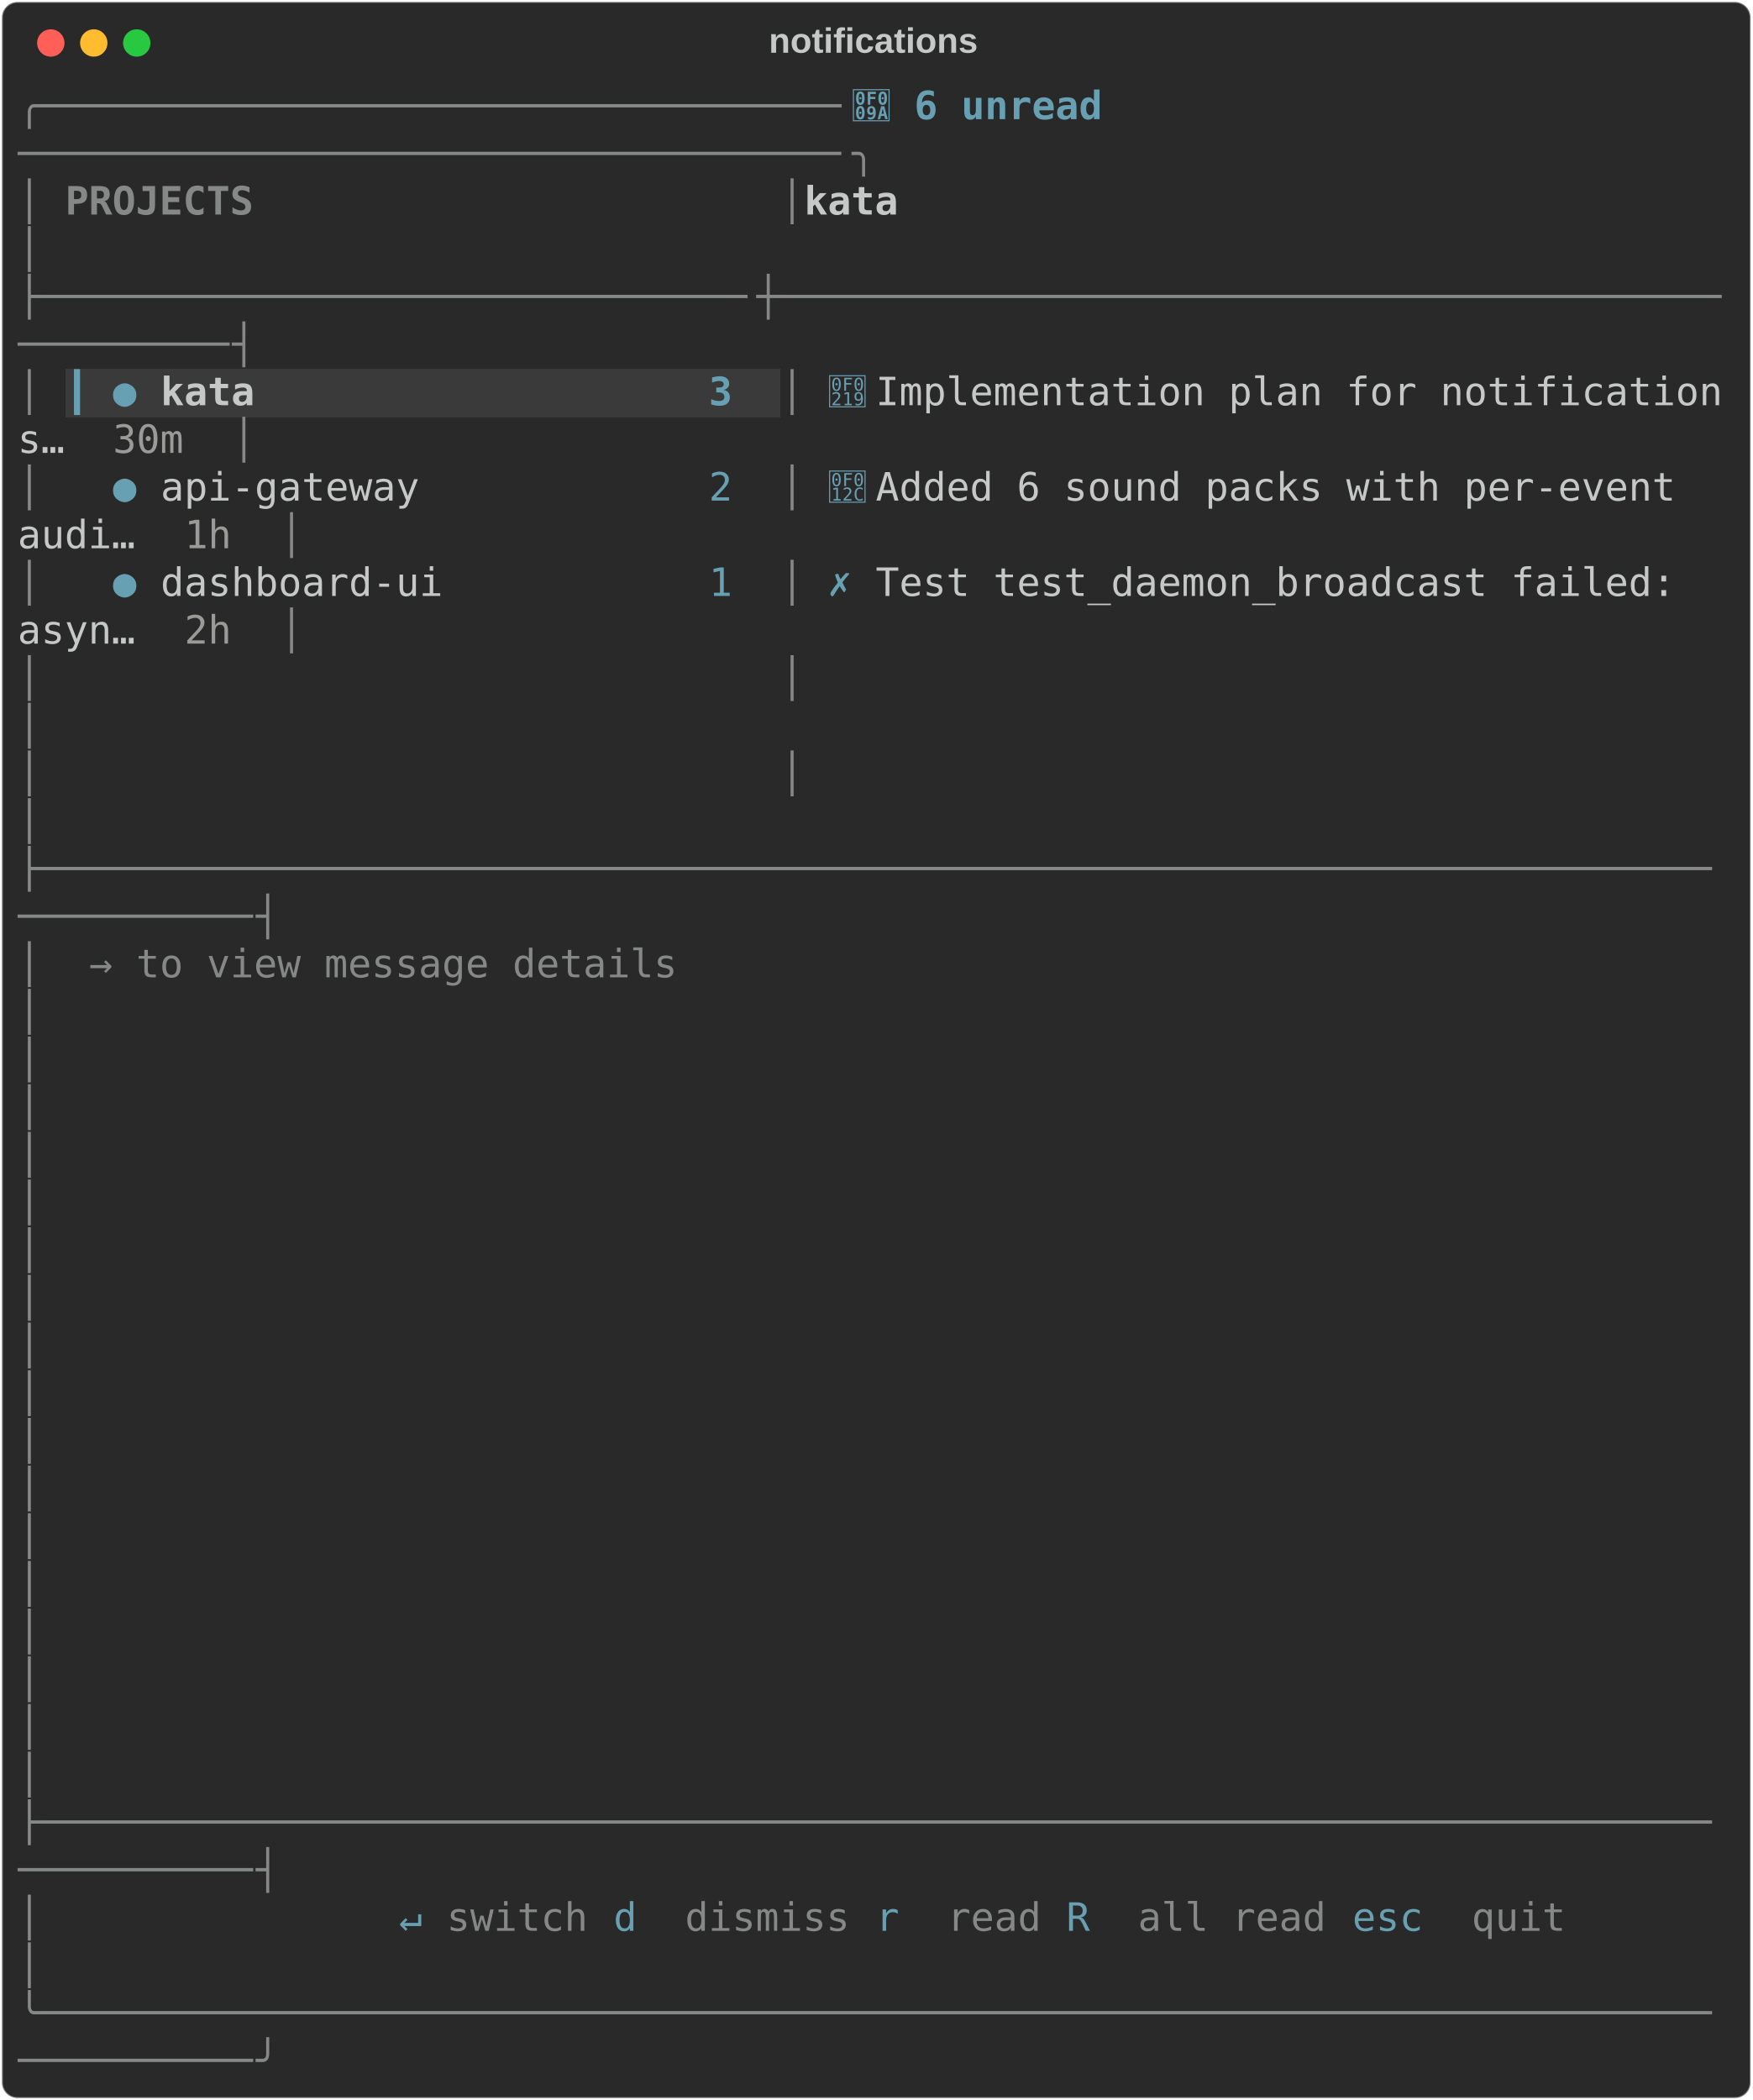
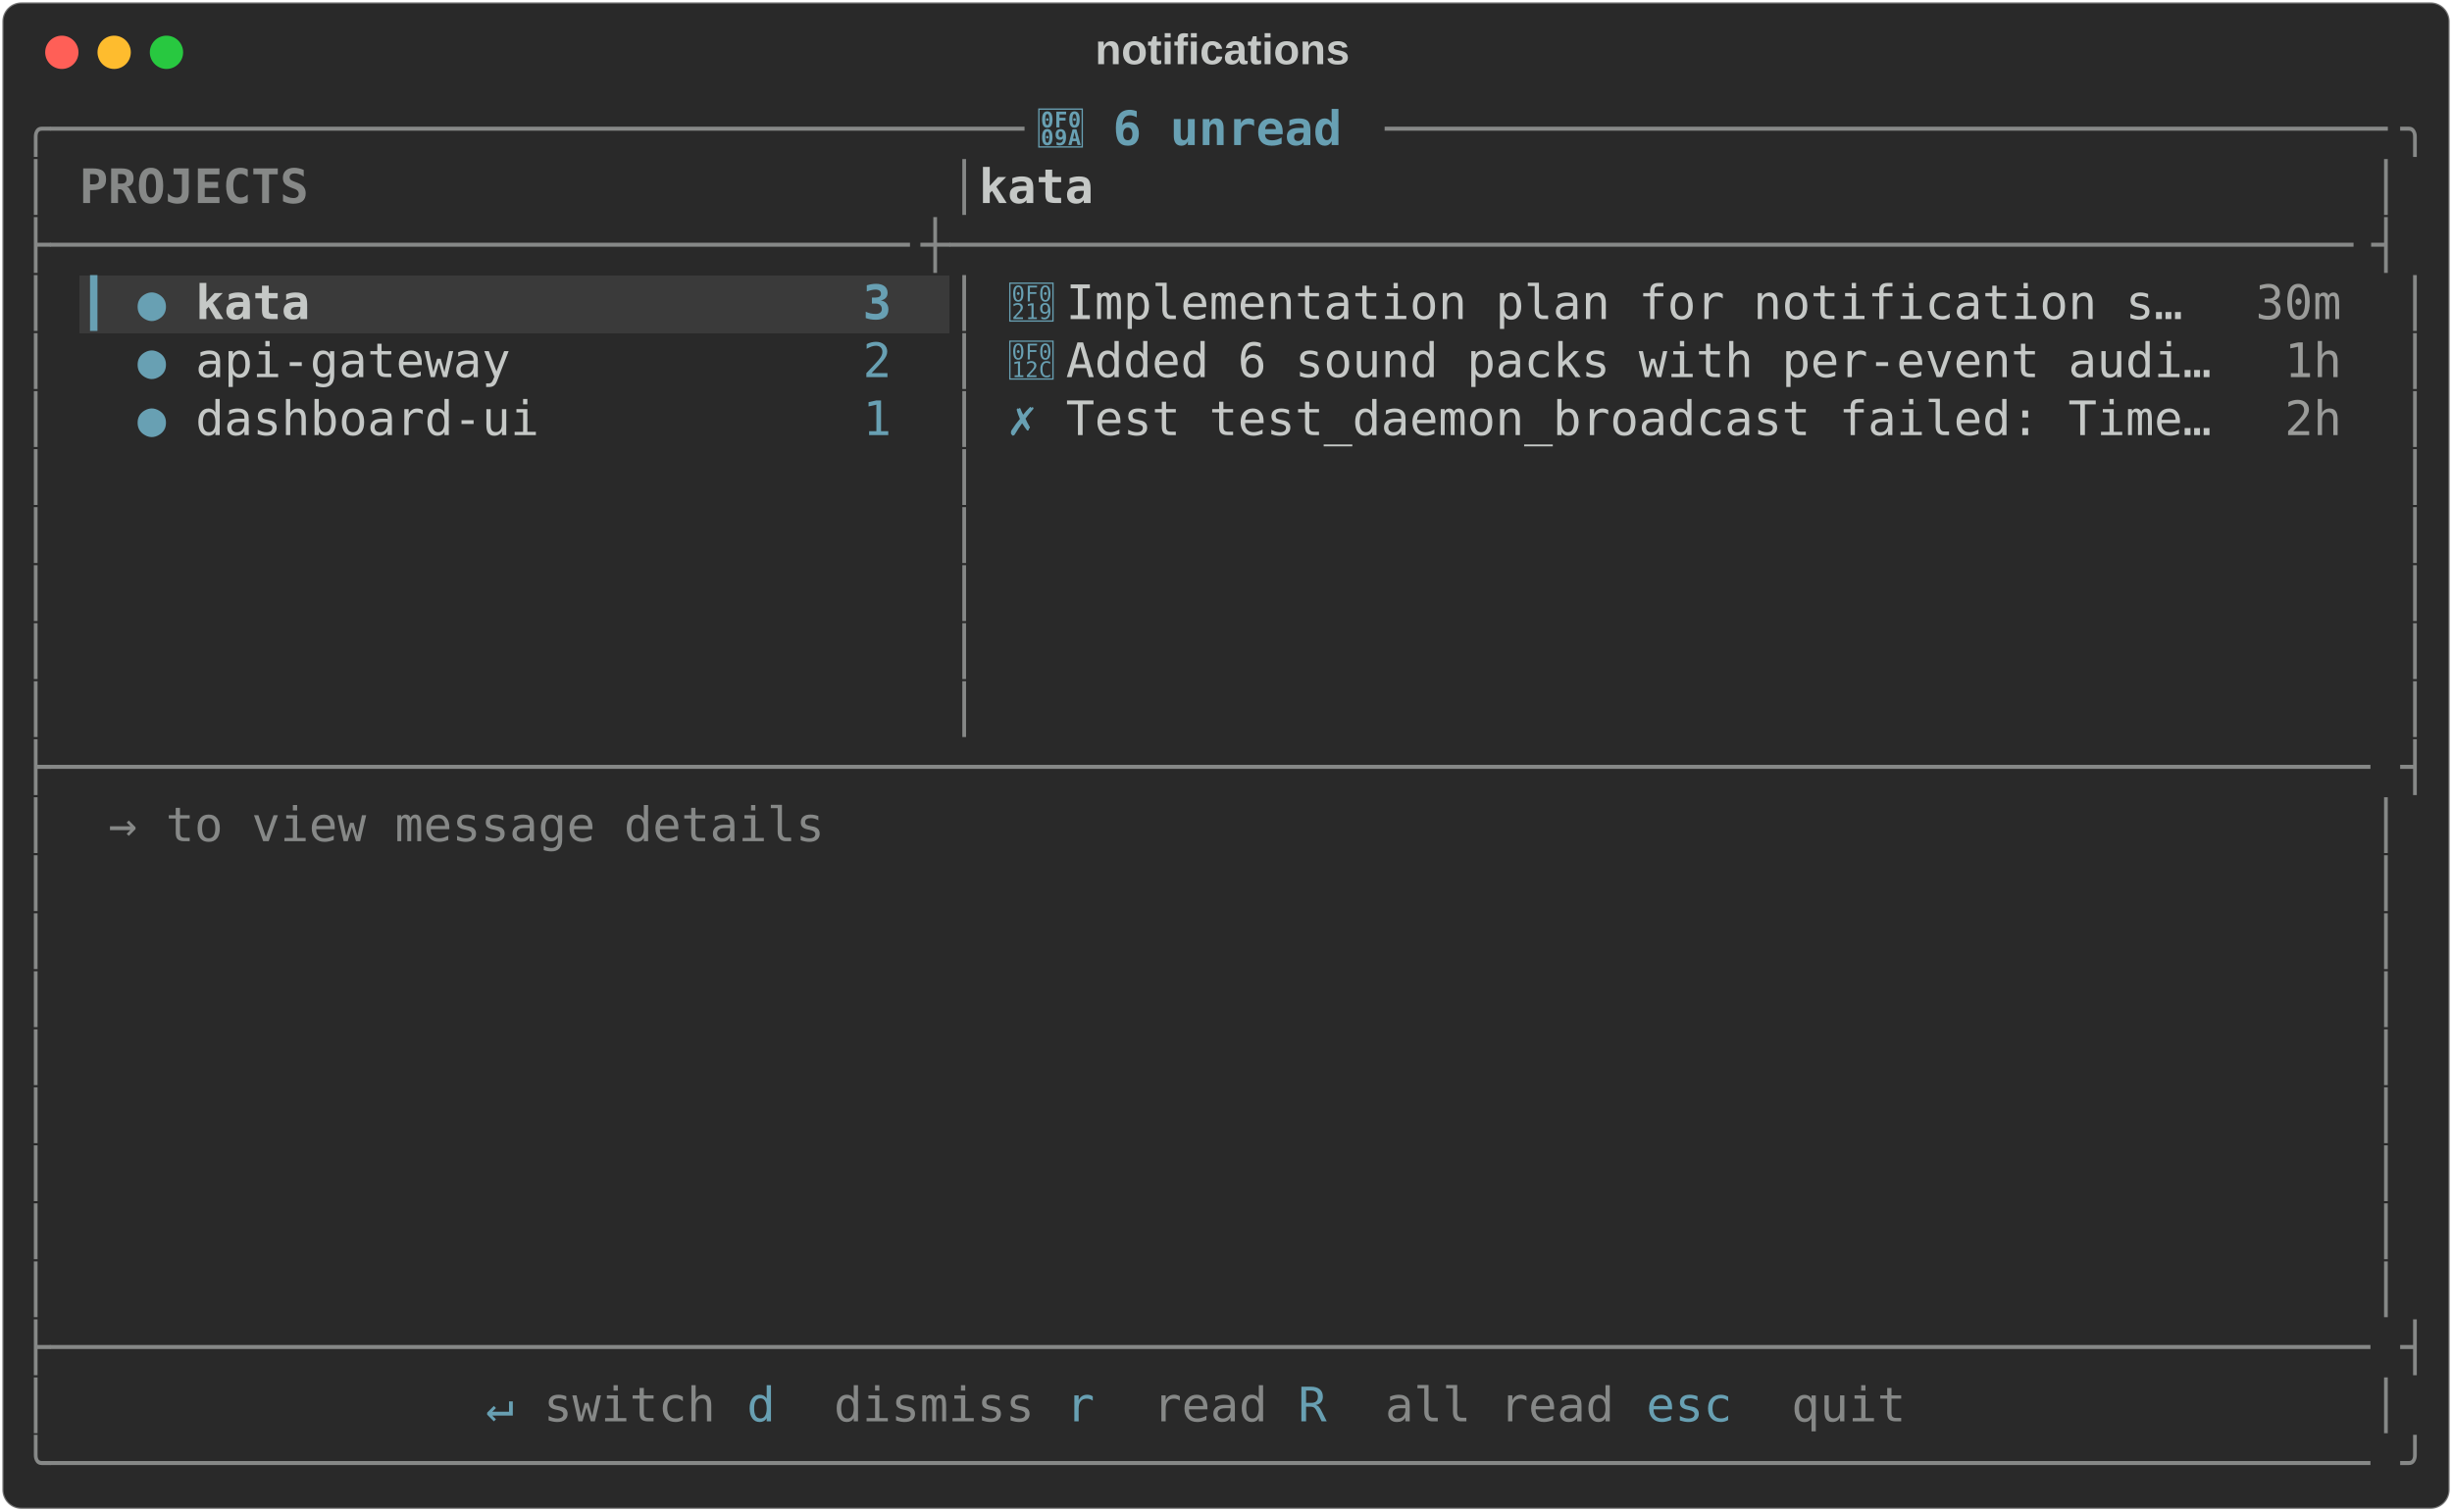
- <svg xmlns="http://www.w3.org/2000/svg" class="rich-terminal" viewBox="0 0 897 1074.8">
+ <svg xmlns="http://www.w3.org/2000/svg" class="rich-terminal" viewBox="0 0 1031 635.6">
  <style>

    @font-face {
        font-family: "Fira Code";
        src: local("FiraCode-Regular"),
                url("https://cdnjs.cloudflare.com/ajax/libs/firacode/6.2.0/woff2/FiraCode-Regular.woff2") format("woff2"),
                url("https://cdnjs.cloudflare.com/ajax/libs/firacode/6.2.0/woff/FiraCode-Regular.woff") format("woff");
        font-style: normal;
        font-weight: 400;
    }
    @font-face {
        font-family: "Fira Code";
        src: local("FiraCode-Bold"),
                url("https://cdnjs.cloudflare.com/ajax/libs/firacode/6.2.0/woff2/FiraCode-Bold.woff2") format("woff2"),
                url("https://cdnjs.cloudflare.com/ajax/libs/firacode/6.2.0/woff/FiraCode-Bold.woff") format("woff");
        font-style: bold;
        font-weight: 700;
    }

-     .terminal-2968480056-matrix {
+     .terminal-349085023-matrix {
        font-family: Fira Code, monospace;
        font-size: 20px;
        line-height: 24.4px;
        font-variant-east-asian: full-width;
    }

-     .terminal-2968480056-title {
+     .terminal-349085023-title {
        font-size: 18px;
        font-weight: bold;
        font-family: arial;
    }

-     .terminal-2968480056-r1 { fill: #868887 }
- .terminal-2968480056-r2 { fill: #68a0b3;font-weight: bold }
- .terminal-2968480056-r3 { fill: #c5c8c6 }
- .terminal-2968480056-r4 { fill: #868887;font-weight: bold }
- .terminal-2968480056-r5 { fill: #c5c8c6;font-weight: bold }
- .terminal-2968480056-r6 { fill: #68a0b3 }
- .terminal-2968480056-r7 { fill: #9a9b99 }
+     .terminal-349085023-r1 { fill: #868887 }
+ .terminal-349085023-r2 { fill: #68a0b3;font-weight: bold }
+ .terminal-349085023-r3 { fill: #c5c8c6 }
+ .terminal-349085023-r4 { fill: #868887;font-weight: bold }
+ .terminal-349085023-r5 { fill: #c5c8c6;font-weight: bold }
+ .terminal-349085023-r6 { fill: #68a0b3 }
+ .terminal-349085023-r7 { fill: #9a9b99 }
    </style>
  <defs>
-     <clipPath id="terminal-2968480056-clip-terminal">
-       <rect x="0" y="0" width="877.4" height="1023.8" />
-     </clipPath>
-     <clipPath id="terminal-2968480056-line-0">
-       <rect x="0" y="1.5" width="878.4" height="24.65" />
-     </clipPath>
-     <clipPath id="terminal-2968480056-line-1">
-       <rect x="0" y="25.9" width="878.4" height="24.65" />
-     </clipPath>
-     <clipPath id="terminal-2968480056-line-2">
-       <rect x="0" y="50.3" width="878.4" height="24.65" />
-     </clipPath>
-     <clipPath id="terminal-2968480056-line-3">
-       <rect x="0" y="74.7" width="878.4" height="24.65" />
-     </clipPath>
-     <clipPath id="terminal-2968480056-line-4">
-       <rect x="0" y="99.1" width="878.4" height="24.65" />
-     </clipPath>
-     <clipPath id="terminal-2968480056-line-5">
-       <rect x="0" y="123.5" width="878.4" height="24.65" />
-     </clipPath>
-     <clipPath id="terminal-2968480056-line-6">
-       <rect x="0" y="147.9" width="878.4" height="24.65" />
-     </clipPath>
-     <clipPath id="terminal-2968480056-line-7">
-       <rect x="0" y="172.3" width="878.4" height="24.65" />
-     </clipPath>
-     <clipPath id="terminal-2968480056-line-8">
-       <rect x="0" y="196.7" width="878.4" height="24.65" />
-     </clipPath>
-     <clipPath id="terminal-2968480056-line-9">
-       <rect x="0" y="221.1" width="878.4" height="24.65" />
-     </clipPath>
-     <clipPath id="terminal-2968480056-line-10">
-       <rect x="0" y="245.5" width="878.4" height="24.65" />
-     </clipPath>
-     <clipPath id="terminal-2968480056-line-11">
-       <rect x="0" y="269.9" width="878.4" height="24.65" />
-     </clipPath>
-     <clipPath id="terminal-2968480056-line-12">
-       <rect x="0" y="294.3" width="878.4" height="24.65" />
-     </clipPath>
-     <clipPath id="terminal-2968480056-line-13">
-       <rect x="0" y="318.7" width="878.4" height="24.65" />
-     </clipPath>
-     <clipPath id="terminal-2968480056-line-14">
-       <rect x="0" y="343.1" width="878.4" height="24.65" />
-     </clipPath>
-     <clipPath id="terminal-2968480056-line-15">
-       <rect x="0" y="367.5" width="878.4" height="24.65" />
-     </clipPath>
-     <clipPath id="terminal-2968480056-line-16">
-       <rect x="0" y="391.9" width="878.4" height="24.65" />
-     </clipPath>
-     <clipPath id="terminal-2968480056-line-17">
-       <rect x="0" y="416.3" width="878.4" height="24.65" />
-     </clipPath>
-     <clipPath id="terminal-2968480056-line-18">
-       <rect x="0" y="440.7" width="878.4" height="24.65" />
-     </clipPath>
-     <clipPath id="terminal-2968480056-line-19">
-       <rect x="0" y="465.1" width="878.4" height="24.65" />
-     </clipPath>
-     <clipPath id="terminal-2968480056-line-20">
-       <rect x="0" y="489.5" width="878.4" height="24.65" />
-     </clipPath>
-     <clipPath id="terminal-2968480056-line-21">
-       <rect x="0" y="513.9" width="878.4" height="24.65" />
-     </clipPath>
-     <clipPath id="terminal-2968480056-line-22">
-       <rect x="0" y="538.3" width="878.4" height="24.65" />
-     </clipPath>
-     <clipPath id="terminal-2968480056-line-23">
-       <rect x="0" y="562.7" width="878.4" height="24.65" />
-     </clipPath>
-     <clipPath id="terminal-2968480056-line-24">
-       <rect x="0" y="587.1" width="878.4" height="24.65" />
-     </clipPath>
-     <clipPath id="terminal-2968480056-line-25">
-       <rect x="0" y="611.5" width="878.4" height="24.65" />
-     </clipPath>
-     <clipPath id="terminal-2968480056-line-26">
-       <rect x="0" y="635.9" width="878.4" height="24.65" />
-     </clipPath>
-     <clipPath id="terminal-2968480056-line-27">
-       <rect x="0" y="660.3" width="878.4" height="24.65" />
-     </clipPath>
-     <clipPath id="terminal-2968480056-line-28">
-       <rect x="0" y="684.7" width="878.4" height="24.65" />
-     </clipPath>
-     <clipPath id="terminal-2968480056-line-29">
-       <rect x="0" y="709.1" width="878.4" height="24.65" />
-     </clipPath>
-     <clipPath id="terminal-2968480056-line-30">
-       <rect x="0" y="733.5" width="878.4" height="24.65" />
-     </clipPath>
-     <clipPath id="terminal-2968480056-line-31">
-       <rect x="0" y="757.9" width="878.4" height="24.65" />
-     </clipPath>
-     <clipPath id="terminal-2968480056-line-32">
-       <rect x="0" y="782.3" width="878.4" height="24.65" />
-     </clipPath>
-     <clipPath id="terminal-2968480056-line-33">
-       <rect x="0" y="806.7" width="878.4" height="24.65" />
-     </clipPath>
-     <clipPath id="terminal-2968480056-line-34">
-       <rect x="0" y="831.1" width="878.4" height="24.65" />
-     </clipPath>
-     <clipPath id="terminal-2968480056-line-35">
-       <rect x="0" y="855.5" width="878.4" height="24.65" />
-     </clipPath>
-     <clipPath id="terminal-2968480056-line-36">
-       <rect x="0" y="879.9" width="878.4" height="24.65" />
-     </clipPath>
-     <clipPath id="terminal-2968480056-line-37">
-       <rect x="0" y="904.3" width="878.4" height="24.65" />
-     </clipPath>
-     <clipPath id="terminal-2968480056-line-38">
-       <rect x="0" y="928.7" width="878.4" height="24.65" />
-     </clipPath>
-     <clipPath id="terminal-2968480056-line-39">
-       <rect x="0" y="953.1" width="878.4" height="24.65" />
-     </clipPath>
-     <clipPath id="terminal-2968480056-line-40">
-       <rect x="0" y="977.5" width="878.4" height="24.65" />
+     <clipPath id="terminal-349085023-clip-terminal">
+       <rect x="0" y="0" width="1011.6" height="584.6" />
+     </clipPath>
+     <clipPath id="terminal-349085023-line-0">
+       <rect x="0" y="1.5" width="1012.6" height="24.65" />
+     </clipPath>
+     <clipPath id="terminal-349085023-line-1">
+       <rect x="0" y="25.9" width="1012.6" height="24.65" />
+     </clipPath>
+     <clipPath id="terminal-349085023-line-2">
+       <rect x="0" y="50.3" width="1012.6" height="24.65" />
+     </clipPath>
+     <clipPath id="terminal-349085023-line-3">
+       <rect x="0" y="74.7" width="1012.6" height="24.65" />
+     </clipPath>
+     <clipPath id="terminal-349085023-line-4">
+       <rect x="0" y="99.1" width="1012.6" height="24.65" />
+     </clipPath>
+     <clipPath id="terminal-349085023-line-5">
+       <rect x="0" y="123.5" width="1012.6" height="24.65" />
+     </clipPath>
+     <clipPath id="terminal-349085023-line-6">
+       <rect x="0" y="147.9" width="1012.6" height="24.65" />
+     </clipPath>
+     <clipPath id="terminal-349085023-line-7">
+       <rect x="0" y="172.3" width="1012.6" height="24.65" />
+     </clipPath>
+     <clipPath id="terminal-349085023-line-8">
+       <rect x="0" y="196.7" width="1012.6" height="24.65" />
+     </clipPath>
+     <clipPath id="terminal-349085023-line-9">
+       <rect x="0" y="221.1" width="1012.6" height="24.65" />
+     </clipPath>
+     <clipPath id="terminal-349085023-line-10">
+       <rect x="0" y="245.5" width="1012.6" height="24.65" />
+     </clipPath>
+     <clipPath id="terminal-349085023-line-11">
+       <rect x="0" y="269.9" width="1012.6" height="24.65" />
+     </clipPath>
+     <clipPath id="terminal-349085023-line-12">
+       <rect x="0" y="294.3" width="1012.6" height="24.65" />
+     </clipPath>
+     <clipPath id="terminal-349085023-line-13">
+       <rect x="0" y="318.7" width="1012.6" height="24.65" />
+     </clipPath>
+     <clipPath id="terminal-349085023-line-14">
+       <rect x="0" y="343.1" width="1012.6" height="24.65" />
+     </clipPath>
+     <clipPath id="terminal-349085023-line-15">
+       <rect x="0" y="367.5" width="1012.6" height="24.65" />
+     </clipPath>
+     <clipPath id="terminal-349085023-line-16">
+       <rect x="0" y="391.9" width="1012.6" height="24.65" />
+     </clipPath>
+     <clipPath id="terminal-349085023-line-17">
+       <rect x="0" y="416.3" width="1012.6" height="24.65" />
+     </clipPath>
+     <clipPath id="terminal-349085023-line-18">
+       <rect x="0" y="440.7" width="1012.6" height="24.65" />
+     </clipPath>
+     <clipPath id="terminal-349085023-line-19">
+       <rect x="0" y="465.1" width="1012.6" height="24.65" />
+     </clipPath>
+     <clipPath id="terminal-349085023-line-20">
+       <rect x="0" y="489.5" width="1012.6" height="24.65" />
+     </clipPath>
+     <clipPath id="terminal-349085023-line-21">
+       <rect x="0" y="513.9" width="1012.6" height="24.65" />
+     </clipPath>
+     <clipPath id="terminal-349085023-line-22">
+       <rect x="0" y="538.3" width="1012.6" height="24.65" />
    </clipPath>
  </defs>
-   <rect fill="#292929" stroke="rgba(255,255,255,0.35)" stroke-width="1" x="1" y="1" width="895" height="1072.8" rx="8" />
-   <text class="terminal-2968480056-title" fill="#c5c8c6" text-anchor="middle" x="447" y="27">notifications</text>
+   <rect fill="#292929" stroke="rgba(255,255,255,0.35)" stroke-width="1" x="1" y="1" width="1029" height="633.6" rx="8" />
+   <text class="terminal-349085023-title" fill="#c5c8c6" text-anchor="middle" x="514" y="27">notifications</text>
  <g transform="translate(26,22)">
    <circle cx="0" cy="0" r="7" fill="#ff5f57" />
    <circle cx="22" cy="0" r="7" fill="#febc2e" />
    <circle cx="44" cy="0" r="7" fill="#28c840" />
  </g>
-   <g transform="translate(9, 41)" clip-path="url(#terminal-2968480056-clip-terminal)">
-     <rect fill="#3a3a3a" x="24.4" y="147.9" width="24.4" height="24.65" shape-rendering="crispEdges" />
-     <rect fill="#3a3a3a" x="48.8" y="147.9" width="24.4" height="24.65" shape-rendering="crispEdges" />
-     <rect fill="#3a3a3a" x="73.2" y="147.9" width="48.8" height="24.65" shape-rendering="crispEdges" />
-     <rect fill="#3a3a3a" x="122" y="147.9" width="231.8" height="24.65" shape-rendering="crispEdges" />
-     <rect fill="#3a3a3a" x="353.8" y="147.9" width="36.6" height="24.65" shape-rendering="crispEdges" />
-     <g class="terminal-2968480056-matrix">
-       <text class="terminal-2968480056-r1" x="0" y="20" textLength="12.2" clip-path="url(#terminal-2968480056-line-0)">╭</text>
-       <text class="terminal-2968480056-r1" x="12.2" y="20" textLength="414.8" clip-path="url(#terminal-2968480056-line-0)">──────────────────────────────────</text>
-       <text class="terminal-2968480056-r2" x="427" y="20" textLength="146.4" clip-path="url(#terminal-2968480056-line-0)"> 󰂚 6 unread </text>
-       <text class="terminal-2968480056-r3" x="878.4" y="20" textLength="12.2" clip-path="url(#terminal-2968480056-line-0)">
- </text>
-       <text class="terminal-2968480056-r1" x="0" y="44.4" textLength="427" clip-path="url(#terminal-2968480056-line-1)">───────────────────────────────────</text>
-       <text class="terminal-2968480056-r1" x="427" y="44.4" textLength="12.2" clip-path="url(#terminal-2968480056-line-1)">╮</text>
-       <text class="terminal-2968480056-r3" x="878.4" y="44.4" textLength="12.2" clip-path="url(#terminal-2968480056-line-1)">
- </text>
-       <text class="terminal-2968480056-r1" x="0" y="68.8" textLength="24.4" clip-path="url(#terminal-2968480056-line-2)">│ </text>
-       <text class="terminal-2968480056-r4" x="24.4" y="68.8" textLength="122" clip-path="url(#terminal-2968480056-line-2)">  PROJECTS</text>
-       <text class="terminal-2968480056-r1" x="390.4" y="68.8" textLength="12.2" clip-path="url(#terminal-2968480056-line-2)">│</text>
-       <text class="terminal-2968480056-r5" x="402.6" y="68.8" textLength="61" clip-path="url(#terminal-2968480056-line-2)"> kata</text>
-       <text class="terminal-2968480056-r3" x="878.4" y="68.8" textLength="12.2" clip-path="url(#terminal-2968480056-line-2)">
- </text>
-       <text class="terminal-2968480056-r1" x="0" y="93.2" textLength="12.2" clip-path="url(#terminal-2968480056-line-3)">│</text>
-       <text class="terminal-2968480056-r3" x="878.4" y="93.2" textLength="12.2" clip-path="url(#terminal-2968480056-line-3)">
- </text>
-       <text class="terminal-2968480056-r1" x="0" y="117.6" textLength="12.2" clip-path="url(#terminal-2968480056-line-4)">├</text>
-       <text class="terminal-2968480056-r1" x="12.2" y="117.6" textLength="366" clip-path="url(#terminal-2968480056-line-4)">──────────────────────────────</text>
-       <text class="terminal-2968480056-r1" x="378.2" y="117.6" textLength="12.2" clip-path="url(#terminal-2968480056-line-4)">┼</text>
-       <text class="terminal-2968480056-r1" x="390.4" y="117.6" textLength="488" clip-path="url(#terminal-2968480056-line-4)">────────────────────────────────────────</text>
-       <text class="terminal-2968480056-r3" x="878.4" y="117.6" textLength="12.2" clip-path="url(#terminal-2968480056-line-4)">
- </text>
-       <text class="terminal-2968480056-r1" x="0" y="142" textLength="109.8" clip-path="url(#terminal-2968480056-line-5)">─────────</text>
-       <text class="terminal-2968480056-r1" x="109.8" y="142" textLength="12.2" clip-path="url(#terminal-2968480056-line-5)">┤</text>
-       <text class="terminal-2968480056-r3" x="878.4" y="142" textLength="12.2" clip-path="url(#terminal-2968480056-line-5)">
- </text>
-       <text class="terminal-2968480056-r1" x="0" y="166.4" textLength="24.4" clip-path="url(#terminal-2968480056-line-6)">│ </text>
-       <text class="terminal-2968480056-r6" x="24.4" y="166.4" textLength="24.4" clip-path="url(#terminal-2968480056-line-6)">┃ </text>
-       <text class="terminal-2968480056-r6" x="48.8" y="166.4" textLength="24.4" clip-path="url(#terminal-2968480056-line-6)">● </text>
-       <text class="terminal-2968480056-r5" x="73.2" y="166.4" textLength="48.8" clip-path="url(#terminal-2968480056-line-6)">kata</text>
-       <text class="terminal-2968480056-r2" x="353.8" y="166.4" textLength="36.6" clip-path="url(#terminal-2968480056-line-6)">  3</text>
-       <text class="terminal-2968480056-r1" x="390.4" y="166.4" textLength="12.2" clip-path="url(#terminal-2968480056-line-6)">│</text>
-       <text class="terminal-2968480056-r6" x="414.8" y="166.4" textLength="24.4" clip-path="url(#terminal-2968480056-line-6)">󰈙 </text>
-       <text class="terminal-2968480056-r3" x="439.2" y="166.4" textLength="439.2" clip-path="url(#terminal-2968480056-line-6)">Implementation plan for notification</text>
-       <text class="terminal-2968480056-r3" x="878.4" y="166.4" textLength="12.2" clip-path="url(#terminal-2968480056-line-6)">
- </text>
-       <text class="terminal-2968480056-r3" x="0" y="190.8" textLength="48.8" clip-path="url(#terminal-2968480056-line-7)">s…  </text>
-       <text class="terminal-2968480056-r7" x="48.8" y="190.8" textLength="36.6" clip-path="url(#terminal-2968480056-line-7)">30m</text>
-       <text class="terminal-2968480056-r1" x="109.8" y="190.8" textLength="12.2" clip-path="url(#terminal-2968480056-line-7)">│</text>
-       <text class="terminal-2968480056-r3" x="878.4" y="190.8" textLength="12.2" clip-path="url(#terminal-2968480056-line-7)">
- </text>
-       <text class="terminal-2968480056-r1" x="0" y="215.2" textLength="24.4" clip-path="url(#terminal-2968480056-line-8)">│ </text>
-       <text class="terminal-2968480056-r6" x="48.8" y="215.2" textLength="24.4" clip-path="url(#terminal-2968480056-line-8)">● </text>
-       <text class="terminal-2968480056-r3" x="73.2" y="215.2" textLength="280.6" clip-path="url(#terminal-2968480056-line-8)">api-gateway            </text>
-       <text class="terminal-2968480056-r6" x="353.8" y="215.2" textLength="36.6" clip-path="url(#terminal-2968480056-line-8)">  2</text>
-       <text class="terminal-2968480056-r1" x="390.4" y="215.2" textLength="12.2" clip-path="url(#terminal-2968480056-line-8)">│</text>
-       <text class="terminal-2968480056-r6" x="414.8" y="215.2" textLength="24.4" clip-path="url(#terminal-2968480056-line-8)">󰄬 </text>
-       <text class="terminal-2968480056-r3" x="439.2" y="215.2" textLength="427" clip-path="url(#terminal-2968480056-line-8)">Added 6 sound packs with per-event </text>
-       <text class="terminal-2968480056-r3" x="878.4" y="215.2" textLength="12.2" clip-path="url(#terminal-2968480056-line-8)">
- </text>
-       <text class="terminal-2968480056-r3" x="0" y="239.6" textLength="85.4" clip-path="url(#terminal-2968480056-line-9)">audi…  </text>
-       <text class="terminal-2968480056-r7" x="85.4" y="239.6" textLength="24.4" clip-path="url(#terminal-2968480056-line-9)">1h</text>
-       <text class="terminal-2968480056-r1" x="134.2" y="239.6" textLength="12.2" clip-path="url(#terminal-2968480056-line-9)">│</text>
-       <text class="terminal-2968480056-r3" x="878.4" y="239.6" textLength="12.2" clip-path="url(#terminal-2968480056-line-9)">
- </text>
-       <text class="terminal-2968480056-r1" x="0" y="264" textLength="24.4" clip-path="url(#terminal-2968480056-line-10)">│ </text>
-       <text class="terminal-2968480056-r6" x="48.8" y="264" textLength="24.4" clip-path="url(#terminal-2968480056-line-10)">● </text>
-       <text class="terminal-2968480056-r3" x="73.2" y="264" textLength="280.6" clip-path="url(#terminal-2968480056-line-10)">dashboard-ui           </text>
-       <text class="terminal-2968480056-r6" x="353.8" y="264" textLength="36.6" clip-path="url(#terminal-2968480056-line-10)">  1</text>
-       <text class="terminal-2968480056-r1" x="390.4" y="264" textLength="12.2" clip-path="url(#terminal-2968480056-line-10)">│</text>
-       <text class="terminal-2968480056-r6" x="414.8" y="264" textLength="24.4" clip-path="url(#terminal-2968480056-line-10)">✗ </text>
-       <text class="terminal-2968480056-r3" x="439.2" y="264" textLength="427" clip-path="url(#terminal-2968480056-line-10)">Test test_daemon_broadcast failed: </text>
-       <text class="terminal-2968480056-r3" x="878.4" y="264" textLength="12.2" clip-path="url(#terminal-2968480056-line-10)">
- </text>
-       <text class="terminal-2968480056-r3" x="0" y="288.4" textLength="85.4" clip-path="url(#terminal-2968480056-line-11)">asyn…  </text>
-       <text class="terminal-2968480056-r7" x="85.4" y="288.4" textLength="24.4" clip-path="url(#terminal-2968480056-line-11)">2h</text>
-       <text class="terminal-2968480056-r1" x="134.2" y="288.4" textLength="12.2" clip-path="url(#terminal-2968480056-line-11)">│</text>
-       <text class="terminal-2968480056-r3" x="878.4" y="288.4" textLength="12.2" clip-path="url(#terminal-2968480056-line-11)">
- </text>
-       <text class="terminal-2968480056-r1" x="0" y="312.8" textLength="24.4" clip-path="url(#terminal-2968480056-line-12)">│ </text>
-       <text class="terminal-2968480056-r1" x="390.4" y="312.8" textLength="12.2" clip-path="url(#terminal-2968480056-line-12)">│</text>
-       <text class="terminal-2968480056-r3" x="878.4" y="312.8" textLength="12.2" clip-path="url(#terminal-2968480056-line-12)">
- </text>
-       <text class="terminal-2968480056-r1" x="0" y="337.2" textLength="12.2" clip-path="url(#terminal-2968480056-line-13)">│</text>
-       <text class="terminal-2968480056-r3" x="878.4" y="337.2" textLength="12.2" clip-path="url(#terminal-2968480056-line-13)">
- </text>
-       <text class="terminal-2968480056-r1" x="0" y="361.6" textLength="24.4" clip-path="url(#terminal-2968480056-line-14)">│ </text>
-       <text class="terminal-2968480056-r1" x="390.4" y="361.6" textLength="12.2" clip-path="url(#terminal-2968480056-line-14)">│</text>
-       <text class="terminal-2968480056-r3" x="878.4" y="361.6" textLength="12.2" clip-path="url(#terminal-2968480056-line-14)">
- </text>
-       <text class="terminal-2968480056-r1" x="0" y="386" textLength="12.2" clip-path="url(#terminal-2968480056-line-15)">│</text>
-       <text class="terminal-2968480056-r3" x="878.4" y="386" textLength="12.2" clip-path="url(#terminal-2968480056-line-15)">
- </text>
-       <text class="terminal-2968480056-r1" x="0" y="410.4" textLength="12.2" clip-path="url(#terminal-2968480056-line-16)">├</text>
-       <text class="terminal-2968480056-r1" x="12.2" y="410.4" textLength="866.2" clip-path="url(#terminal-2968480056-line-16)">───────────────────────────────────────────────────────────────────────</text>
-       <text class="terminal-2968480056-r3" x="878.4" y="410.4" textLength="12.2" clip-path="url(#terminal-2968480056-line-16)">
- </text>
-       <text class="terminal-2968480056-r1" x="0" y="434.8" textLength="122" clip-path="url(#terminal-2968480056-line-17)">──────────</text>
-       <text class="terminal-2968480056-r1" x="122" y="434.8" textLength="12.2" clip-path="url(#terminal-2968480056-line-17)">┤</text>
-       <text class="terminal-2968480056-r3" x="878.4" y="434.8" textLength="12.2" clip-path="url(#terminal-2968480056-line-17)">
- </text>
-       <text class="terminal-2968480056-r1" x="0" y="459.2" textLength="36.6" clip-path="url(#terminal-2968480056-line-18)">│  </text>
-       <text class="terminal-2968480056-r1" x="36.6" y="459.2" textLength="305" clip-path="url(#terminal-2968480056-line-18)">→ to view message details</text>
-       <text class="terminal-2968480056-r3" x="878.4" y="459.2" textLength="12.2" clip-path="url(#terminal-2968480056-line-18)">
- </text>
-       <text class="terminal-2968480056-r1" x="0" y="483.6" textLength="12.2" clip-path="url(#terminal-2968480056-line-19)">│</text>
-       <text class="terminal-2968480056-r3" x="878.4" y="483.6" textLength="12.2" clip-path="url(#terminal-2968480056-line-19)">
- </text>
-       <text class="terminal-2968480056-r1" x="0" y="508" textLength="24.4" clip-path="url(#terminal-2968480056-line-20)">│ </text>
-       <text class="terminal-2968480056-r3" x="878.4" y="508" textLength="12.2" clip-path="url(#terminal-2968480056-line-20)">
- </text>
-       <text class="terminal-2968480056-r1" x="0" y="532.4" textLength="12.2" clip-path="url(#terminal-2968480056-line-21)">│</text>
-       <text class="terminal-2968480056-r3" x="878.4" y="532.4" textLength="12.2" clip-path="url(#terminal-2968480056-line-21)">
- </text>
-       <text class="terminal-2968480056-r1" x="0" y="556.8" textLength="24.4" clip-path="url(#terminal-2968480056-line-22)">│ </text>
-       <text class="terminal-2968480056-r3" x="878.4" y="556.8" textLength="12.2" clip-path="url(#terminal-2968480056-line-22)">
- </text>
-       <text class="terminal-2968480056-r1" x="0" y="581.2" textLength="12.2" clip-path="url(#terminal-2968480056-line-23)">│</text>
-       <text class="terminal-2968480056-r3" x="878.4" y="581.2" textLength="12.2" clip-path="url(#terminal-2968480056-line-23)">
- </text>
-       <text class="terminal-2968480056-r1" x="0" y="605.6" textLength="24.4" clip-path="url(#terminal-2968480056-line-24)">│ </text>
-       <text class="terminal-2968480056-r3" x="878.4" y="605.6" textLength="12.2" clip-path="url(#terminal-2968480056-line-24)">
- </text>
-       <text class="terminal-2968480056-r1" x="0" y="630" textLength="12.2" clip-path="url(#terminal-2968480056-line-25)">│</text>
-       <text class="terminal-2968480056-r3" x="878.4" y="630" textLength="12.2" clip-path="url(#terminal-2968480056-line-25)">
- </text>
-       <text class="terminal-2968480056-r1" x="0" y="654.4" textLength="24.4" clip-path="url(#terminal-2968480056-line-26)">│ </text>
-       <text class="terminal-2968480056-r3" x="878.4" y="654.4" textLength="12.2" clip-path="url(#terminal-2968480056-line-26)">
- </text>
-       <text class="terminal-2968480056-r1" x="0" y="678.8" textLength="12.2" clip-path="url(#terminal-2968480056-line-27)">│</text>
-       <text class="terminal-2968480056-r3" x="878.4" y="678.8" textLength="12.2" clip-path="url(#terminal-2968480056-line-27)">
- </text>
-       <text class="terminal-2968480056-r1" x="0" y="703.2" textLength="24.4" clip-path="url(#terminal-2968480056-line-28)">│ </text>
-       <text class="terminal-2968480056-r3" x="878.4" y="703.2" textLength="12.2" clip-path="url(#terminal-2968480056-line-28)">
- </text>
-       <text class="terminal-2968480056-r1" x="0" y="727.6" textLength="12.2" clip-path="url(#terminal-2968480056-line-29)">│</text>
-       <text class="terminal-2968480056-r3" x="878.4" y="727.6" textLength="12.2" clip-path="url(#terminal-2968480056-line-29)">
- </text>
-       <text class="terminal-2968480056-r1" x="0" y="752" textLength="24.4" clip-path="url(#terminal-2968480056-line-30)">│ </text>
-       <text class="terminal-2968480056-r3" x="878.4" y="752" textLength="12.2" clip-path="url(#terminal-2968480056-line-30)">
- </text>
-       <text class="terminal-2968480056-r1" x="0" y="776.4" textLength="12.2" clip-path="url(#terminal-2968480056-line-31)">│</text>
-       <text class="terminal-2968480056-r3" x="878.4" y="776.4" textLength="12.2" clip-path="url(#terminal-2968480056-line-31)">
- </text>
-       <text class="terminal-2968480056-r1" x="0" y="800.8" textLength="24.4" clip-path="url(#terminal-2968480056-line-32)">│ </text>
-       <text class="terminal-2968480056-r3" x="878.4" y="800.8" textLength="12.2" clip-path="url(#terminal-2968480056-line-32)">
- </text>
-       <text class="terminal-2968480056-r1" x="0" y="825.2" textLength="12.2" clip-path="url(#terminal-2968480056-line-33)">│</text>
-       <text class="terminal-2968480056-r3" x="878.4" y="825.2" textLength="12.2" clip-path="url(#terminal-2968480056-line-33)">
- </text>
-       <text class="terminal-2968480056-r1" x="0" y="849.6" textLength="24.4" clip-path="url(#terminal-2968480056-line-34)">│ </text>
-       <text class="terminal-2968480056-r3" x="878.4" y="849.6" textLength="12.2" clip-path="url(#terminal-2968480056-line-34)">
- </text>
-       <text class="terminal-2968480056-r1" x="0" y="874" textLength="12.2" clip-path="url(#terminal-2968480056-line-35)">│</text>
-       <text class="terminal-2968480056-r3" x="878.4" y="874" textLength="12.2" clip-path="url(#terminal-2968480056-line-35)">
- </text>
-       <text class="terminal-2968480056-r1" x="0" y="898.4" textLength="12.2" clip-path="url(#terminal-2968480056-line-36)">├</text>
-       <text class="terminal-2968480056-r1" x="12.2" y="898.4" textLength="866.2" clip-path="url(#terminal-2968480056-line-36)">───────────────────────────────────────────────────────────────────────</text>
-       <text class="terminal-2968480056-r3" x="878.4" y="898.4" textLength="12.2" clip-path="url(#terminal-2968480056-line-36)">
- </text>
-       <text class="terminal-2968480056-r1" x="0" y="922.8" textLength="122" clip-path="url(#terminal-2968480056-line-37)">──────────</text>
-       <text class="terminal-2968480056-r1" x="122" y="922.8" textLength="12.2" clip-path="url(#terminal-2968480056-line-37)">┤</text>
-       <text class="terminal-2968480056-r3" x="878.4" y="922.8" textLength="12.2" clip-path="url(#terminal-2968480056-line-37)">
- </text>
-       <text class="terminal-2968480056-r1" x="0" y="947.2" textLength="24.4" clip-path="url(#terminal-2968480056-line-38)">│ </text>
-       <text class="terminal-2968480056-r6" x="195.2" y="947.2" textLength="24.4" clip-path="url(#terminal-2968480056-line-38)"> ↵</text>
-       <text class="terminal-2968480056-r1" x="219.6" y="947.2" textLength="85.4" clip-path="url(#terminal-2968480056-line-38)"> switch</text>
-       <text class="terminal-2968480056-r6" x="305" y="947.2" textLength="36.6" clip-path="url(#terminal-2968480056-line-38)">  d</text>
-       <text class="terminal-2968480056-r1" x="341.6" y="947.2" textLength="97.6" clip-path="url(#terminal-2968480056-line-38)"> dismiss</text>
-       <text class="terminal-2968480056-r6" x="439.2" y="947.2" textLength="36.6" clip-path="url(#terminal-2968480056-line-38)">  r</text>
-       <text class="terminal-2968480056-r1" x="475.8" y="947.2" textLength="61" clip-path="url(#terminal-2968480056-line-38)"> read</text>
-       <text class="terminal-2968480056-r6" x="536.8" y="947.2" textLength="36.6" clip-path="url(#terminal-2968480056-line-38)">  R</text>
-       <text class="terminal-2968480056-r1" x="573.4" y="947.2" textLength="109.8" clip-path="url(#terminal-2968480056-line-38)"> all read</text>
-       <text class="terminal-2968480056-r6" x="683.2" y="947.2" textLength="61" clip-path="url(#terminal-2968480056-line-38)">  esc</text>
-       <text class="terminal-2968480056-r1" x="744.2" y="947.2" textLength="61" clip-path="url(#terminal-2968480056-line-38)"> quit</text>
-       <text class="terminal-2968480056-r3" x="878.4" y="947.2" textLength="12.2" clip-path="url(#terminal-2968480056-line-38)">
- </text>
-       <text class="terminal-2968480056-r1" x="0" y="971.6" textLength="12.2" clip-path="url(#terminal-2968480056-line-39)">│</text>
-       <text class="terminal-2968480056-r3" x="878.4" y="971.6" textLength="12.2" clip-path="url(#terminal-2968480056-line-39)">
- </text>
-       <text class="terminal-2968480056-r1" x="0" y="996" textLength="12.2" clip-path="url(#terminal-2968480056-line-40)">╰</text>
-       <text class="terminal-2968480056-r1" x="12.2" y="996" textLength="866.2" clip-path="url(#terminal-2968480056-line-40)">───────────────────────────────────────────────────────────────────────</text>
-       <text class="terminal-2968480056-r3" x="878.4" y="996" textLength="12.2" clip-path="url(#terminal-2968480056-line-40)">
- </text>
-       <text class="terminal-2968480056-r1" x="0" y="1020.4" textLength="122" clip-path="url(#terminal-2968480056-line-41)">──────────</text>
-       <text class="terminal-2968480056-r1" x="122" y="1020.4" textLength="12.2" clip-path="url(#terminal-2968480056-line-41)">╯</text>
-       <text class="terminal-2968480056-r3" x="878.4" y="1020.4" textLength="12.2" clip-path="url(#terminal-2968480056-line-41)">
+   <g transform="translate(9, 41)" clip-path="url(#terminal-349085023-clip-terminal)">
+     <rect fill="#3a3a3a" x="24.4" y="74.7" width="24.4" height="24.65" shape-rendering="crispEdges" />
+     <rect fill="#3a3a3a" x="48.8" y="74.7" width="24.4" height="24.65" shape-rendering="crispEdges" />
+     <rect fill="#3a3a3a" x="73.2" y="74.7" width="48.8" height="24.65" shape-rendering="crispEdges" />
+     <rect fill="#3a3a3a" x="122" y="74.7" width="231.8" height="24.65" shape-rendering="crispEdges" />
+     <rect fill="#3a3a3a" x="353.8" y="74.7" width="36.6" height="24.65" shape-rendering="crispEdges" />
+     <g class="terminal-349085023-matrix">
+       <text class="terminal-349085023-r1" x="0" y="20" textLength="12.2" clip-path="url(#terminal-349085023-line-0)">╭</text>
+       <text class="terminal-349085023-r1" x="12.2" y="20" textLength="414.8" clip-path="url(#terminal-349085023-line-0)">──────────────────────────────────</text>
+       <text class="terminal-349085023-r2" x="427" y="20" textLength="146.4" clip-path="url(#terminal-349085023-line-0)"> 󰂚 6 unread </text>
+       <text class="terminal-349085023-r1" x="573.4" y="20" textLength="427" clip-path="url(#terminal-349085023-line-0)">───────────────────────────────────</text>
+       <text class="terminal-349085023-r1" x="1000.4" y="20" textLength="12.2" clip-path="url(#terminal-349085023-line-0)">╮</text>
+       <text class="terminal-349085023-r3" x="1012.6" y="20" textLength="12.2" clip-path="url(#terminal-349085023-line-0)">
+ </text>
+       <text class="terminal-349085023-r1" x="0" y="44.4" textLength="24.4" clip-path="url(#terminal-349085023-line-1)">│ </text>
+       <text class="terminal-349085023-r4" x="24.4" y="44.4" textLength="122" clip-path="url(#terminal-349085023-line-1)">  PROJECTS</text>
+       <text class="terminal-349085023-r1" x="390.4" y="44.4" textLength="12.2" clip-path="url(#terminal-349085023-line-1)">│</text>
+       <text class="terminal-349085023-r5" x="402.6" y="44.4" textLength="61" clip-path="url(#terminal-349085023-line-1)"> kata</text>
+       <text class="terminal-349085023-r1" x="988.2" y="44.4" textLength="24.4" clip-path="url(#terminal-349085023-line-1)"> │</text>
+       <text class="terminal-349085023-r3" x="1012.6" y="44.4" textLength="12.2" clip-path="url(#terminal-349085023-line-1)">
+ </text>
+       <text class="terminal-349085023-r1" x="0" y="68.8" textLength="12.2" clip-path="url(#terminal-349085023-line-2)">├</text>
+       <text class="terminal-349085023-r1" x="12.2" y="68.8" textLength="366" clip-path="url(#terminal-349085023-line-2)">──────────────────────────────</text>
+       <text class="terminal-349085023-r1" x="378.2" y="68.8" textLength="12.2" clip-path="url(#terminal-349085023-line-2)">┼</text>
+       <text class="terminal-349085023-r1" x="390.4" y="68.8" textLength="597.8" clip-path="url(#terminal-349085023-line-2)">─────────────────────────────────────────────────</text>
+       <text class="terminal-349085023-r1" x="988.2" y="68.8" textLength="12.2" clip-path="url(#terminal-349085023-line-2)">┤</text>
+       <text class="terminal-349085023-r3" x="1012.6" y="68.8" textLength="12.2" clip-path="url(#terminal-349085023-line-2)">
+ </text>
+       <text class="terminal-349085023-r1" x="0" y="93.2" textLength="24.4" clip-path="url(#terminal-349085023-line-3)">│ </text>
+       <text class="terminal-349085023-r6" x="24.4" y="93.2" textLength="24.4" clip-path="url(#terminal-349085023-line-3)">┃ </text>
+       <text class="terminal-349085023-r6" x="48.8" y="93.2" textLength="24.4" clip-path="url(#terminal-349085023-line-3)">● </text>
+       <text class="terminal-349085023-r5" x="73.2" y="93.2" textLength="48.8" clip-path="url(#terminal-349085023-line-3)">kata</text>
+       <text class="terminal-349085023-r2" x="353.8" y="93.2" textLength="36.6" clip-path="url(#terminal-349085023-line-3)">  3</text>
+       <text class="terminal-349085023-r1" x="390.4" y="93.2" textLength="12.2" clip-path="url(#terminal-349085023-line-3)">│</text>
+       <text class="terminal-349085023-r6" x="414.8" y="93.2" textLength="24.4" clip-path="url(#terminal-349085023-line-3)">󰈙 </text>
+       <text class="terminal-349085023-r3" x="439.2" y="93.2" textLength="500.2" clip-path="url(#terminal-349085023-line-3)">Implementation plan for notification s…  </text>
+       <text class="terminal-349085023-r7" x="939.4" y="93.2" textLength="36.6" clip-path="url(#terminal-349085023-line-3)">30m</text>
+       <text class="terminal-349085023-r1" x="1000.4" y="93.2" textLength="12.2" clip-path="url(#terminal-349085023-line-3)">│</text>
+       <text class="terminal-349085023-r3" x="1012.6" y="93.2" textLength="12.2" clip-path="url(#terminal-349085023-line-3)">
+ </text>
+       <text class="terminal-349085023-r1" x="0" y="117.6" textLength="24.4" clip-path="url(#terminal-349085023-line-4)">│ </text>
+       <text class="terminal-349085023-r6" x="48.8" y="117.6" textLength="24.4" clip-path="url(#terminal-349085023-line-4)">● </text>
+       <text class="terminal-349085023-r3" x="73.2" y="117.6" textLength="280.6" clip-path="url(#terminal-349085023-line-4)">api-gateway            </text>
+       <text class="terminal-349085023-r6" x="353.8" y="117.6" textLength="36.6" clip-path="url(#terminal-349085023-line-4)">  2</text>
+       <text class="terminal-349085023-r1" x="390.4" y="117.6" textLength="12.2" clip-path="url(#terminal-349085023-line-4)">│</text>
+       <text class="terminal-349085023-r6" x="414.8" y="117.6" textLength="24.4" clip-path="url(#terminal-349085023-line-4)">󰄬 </text>
+       <text class="terminal-349085023-r3" x="439.2" y="117.6" textLength="512.4" clip-path="url(#terminal-349085023-line-4)">Added 6 sound packs with per-event audi…  </text>
+       <text class="terminal-349085023-r7" x="951.6" y="117.6" textLength="24.4" clip-path="url(#terminal-349085023-line-4)">1h</text>
+       <text class="terminal-349085023-r1" x="1000.4" y="117.6" textLength="12.2" clip-path="url(#terminal-349085023-line-4)">│</text>
+       <text class="terminal-349085023-r3" x="1012.6" y="117.6" textLength="12.2" clip-path="url(#terminal-349085023-line-4)">
+ </text>
+       <text class="terminal-349085023-r1" x="0" y="142" textLength="24.4" clip-path="url(#terminal-349085023-line-5)">│ </text>
+       <text class="terminal-349085023-r6" x="48.8" y="142" textLength="24.4" clip-path="url(#terminal-349085023-line-5)">● </text>
+       <text class="terminal-349085023-r3" x="73.2" y="142" textLength="280.6" clip-path="url(#terminal-349085023-line-5)">dashboard-ui           </text>
+       <text class="terminal-349085023-r6" x="353.8" y="142" textLength="36.6" clip-path="url(#terminal-349085023-line-5)">  1</text>
+       <text class="terminal-349085023-r1" x="390.4" y="142" textLength="12.2" clip-path="url(#terminal-349085023-line-5)">│</text>
+       <text class="terminal-349085023-r6" x="414.8" y="142" textLength="24.4" clip-path="url(#terminal-349085023-line-5)">✗ </text>
+       <text class="terminal-349085023-r3" x="439.2" y="142" textLength="512.4" clip-path="url(#terminal-349085023-line-5)">Test test_daemon_broadcast failed: Time…  </text>
+       <text class="terminal-349085023-r7" x="951.6" y="142" textLength="24.4" clip-path="url(#terminal-349085023-line-5)">2h</text>
+       <text class="terminal-349085023-r1" x="1000.4" y="142" textLength="12.2" clip-path="url(#terminal-349085023-line-5)">│</text>
+       <text class="terminal-349085023-r3" x="1012.6" y="142" textLength="12.2" clip-path="url(#terminal-349085023-line-5)">
+ </text>
+       <text class="terminal-349085023-r1" x="0" y="166.4" textLength="24.4" clip-path="url(#terminal-349085023-line-6)">│ </text>
+       <text class="terminal-349085023-r1" x="390.4" y="166.4" textLength="12.2" clip-path="url(#terminal-349085023-line-6)">│</text>
+       <text class="terminal-349085023-r1" x="1000.4" y="166.4" textLength="12.2" clip-path="url(#terminal-349085023-line-6)">│</text>
+       <text class="terminal-349085023-r3" x="1012.6" y="166.4" textLength="12.2" clip-path="url(#terminal-349085023-line-6)">
+ </text>
+       <text class="terminal-349085023-r1" x="0" y="190.8" textLength="24.4" clip-path="url(#terminal-349085023-line-7)">│ </text>
+       <text class="terminal-349085023-r1" x="390.4" y="190.8" textLength="12.2" clip-path="url(#terminal-349085023-line-7)">│</text>
+       <text class="terminal-349085023-r1" x="1000.4" y="190.8" textLength="12.2" clip-path="url(#terminal-349085023-line-7)">│</text>
+       <text class="terminal-349085023-r3" x="1012.6" y="190.8" textLength="12.2" clip-path="url(#terminal-349085023-line-7)">
+ </text>
+       <text class="terminal-349085023-r1" x="0" y="215.2" textLength="24.4" clip-path="url(#terminal-349085023-line-8)">│ </text>
+       <text class="terminal-349085023-r1" x="390.4" y="215.2" textLength="12.2" clip-path="url(#terminal-349085023-line-8)">│</text>
+       <text class="terminal-349085023-r1" x="1000.4" y="215.2" textLength="12.2" clip-path="url(#terminal-349085023-line-8)">│</text>
+       <text class="terminal-349085023-r3" x="1012.6" y="215.2" textLength="12.2" clip-path="url(#terminal-349085023-line-8)">
+ </text>
+       <text class="terminal-349085023-r1" x="0" y="239.6" textLength="24.4" clip-path="url(#terminal-349085023-line-9)">│ </text>
+       <text class="terminal-349085023-r1" x="390.4" y="239.6" textLength="12.2" clip-path="url(#terminal-349085023-line-9)">│</text>
+       <text class="terminal-349085023-r1" x="1000.4" y="239.6" textLength="12.2" clip-path="url(#terminal-349085023-line-9)">│</text>
+       <text class="terminal-349085023-r3" x="1012.6" y="239.6" textLength="12.2" clip-path="url(#terminal-349085023-line-9)">
+ </text>
+       <text class="terminal-349085023-r1" x="0" y="264" textLength="24.4" clip-path="url(#terminal-349085023-line-10)">│ </text>
+       <text class="terminal-349085023-r1" x="390.4" y="264" textLength="12.2" clip-path="url(#terminal-349085023-line-10)">│</text>
+       <text class="terminal-349085023-r1" x="1000.4" y="264" textLength="12.2" clip-path="url(#terminal-349085023-line-10)">│</text>
+       <text class="terminal-349085023-r3" x="1012.6" y="264" textLength="12.2" clip-path="url(#terminal-349085023-line-10)">
+ </text>
+       <text class="terminal-349085023-r1" x="0" y="288.4" textLength="12.2" clip-path="url(#terminal-349085023-line-11)">├</text>
+       <text class="terminal-349085023-r1" x="12.2" y="288.4" textLength="988.2" clip-path="url(#terminal-349085023-line-11)">─────────────────────────────────────────────────────────────────────────────────</text>
+       <text class="terminal-349085023-r1" x="1000.4" y="288.4" textLength="12.2" clip-path="url(#terminal-349085023-line-11)">┤</text>
+       <text class="terminal-349085023-r3" x="1012.6" y="288.4" textLength="12.2" clip-path="url(#terminal-349085023-line-11)">
+ </text>
+       <text class="terminal-349085023-r1" x="0" y="312.8" textLength="36.6" clip-path="url(#terminal-349085023-line-12)">│  </text>
+       <text class="terminal-349085023-r1" x="36.6" y="312.8" textLength="305" clip-path="url(#terminal-349085023-line-12)">→ to view message details</text>
+       <text class="terminal-349085023-r1" x="988.2" y="312.8" textLength="24.4" clip-path="url(#terminal-349085023-line-12)"> │</text>
+       <text class="terminal-349085023-r3" x="1012.6" y="312.8" textLength="12.2" clip-path="url(#terminal-349085023-line-12)">
+ </text>
+       <text class="terminal-349085023-r1" x="0" y="337.2" textLength="24.4" clip-path="url(#terminal-349085023-line-13)">│ </text>
+       <text class="terminal-349085023-r1" x="988.2" y="337.2" textLength="24.4" clip-path="url(#terminal-349085023-line-13)"> │</text>
+       <text class="terminal-349085023-r3" x="1012.6" y="337.2" textLength="12.2" clip-path="url(#terminal-349085023-line-13)">
+ </text>
+       <text class="terminal-349085023-r1" x="0" y="361.6" textLength="24.4" clip-path="url(#terminal-349085023-line-14)">│ </text>
+       <text class="terminal-349085023-r1" x="988.2" y="361.6" textLength="24.4" clip-path="url(#terminal-349085023-line-14)"> │</text>
+       <text class="terminal-349085023-r3" x="1012.6" y="361.6" textLength="12.2" clip-path="url(#terminal-349085023-line-14)">
+ </text>
+       <text class="terminal-349085023-r1" x="0" y="386" textLength="24.4" clip-path="url(#terminal-349085023-line-15)">│ </text>
+       <text class="terminal-349085023-r1" x="988.2" y="386" textLength="24.4" clip-path="url(#terminal-349085023-line-15)"> │</text>
+       <text class="terminal-349085023-r3" x="1012.6" y="386" textLength="12.2" clip-path="url(#terminal-349085023-line-15)">
+ </text>
+       <text class="terminal-349085023-r1" x="0" y="410.4" textLength="24.4" clip-path="url(#terminal-349085023-line-16)">│ </text>
+       <text class="terminal-349085023-r1" x="988.2" y="410.4" textLength="24.4" clip-path="url(#terminal-349085023-line-16)"> │</text>
+       <text class="terminal-349085023-r3" x="1012.6" y="410.4" textLength="12.2" clip-path="url(#terminal-349085023-line-16)">
+ </text>
+       <text class="terminal-349085023-r1" x="0" y="434.8" textLength="24.4" clip-path="url(#terminal-349085023-line-17)">│ </text>
+       <text class="terminal-349085023-r1" x="988.2" y="434.8" textLength="24.4" clip-path="url(#terminal-349085023-line-17)"> │</text>
+       <text class="terminal-349085023-r3" x="1012.6" y="434.8" textLength="12.2" clip-path="url(#terminal-349085023-line-17)">
+ </text>
+       <text class="terminal-349085023-r1" x="0" y="459.2" textLength="24.4" clip-path="url(#terminal-349085023-line-18)">│ </text>
+       <text class="terminal-349085023-r1" x="988.2" y="459.2" textLength="24.4" clip-path="url(#terminal-349085023-line-18)"> │</text>
+       <text class="terminal-349085023-r3" x="1012.6" y="459.2" textLength="12.2" clip-path="url(#terminal-349085023-line-18)">
+ </text>
+       <text class="terminal-349085023-r1" x="0" y="483.6" textLength="24.4" clip-path="url(#terminal-349085023-line-19)">│ </text>
+       <text class="terminal-349085023-r1" x="988.2" y="483.6" textLength="24.4" clip-path="url(#terminal-349085023-line-19)"> │</text>
+       <text class="terminal-349085023-r3" x="1012.6" y="483.6" textLength="12.2" clip-path="url(#terminal-349085023-line-19)">
+ </text>
+       <text class="terminal-349085023-r1" x="0" y="508" textLength="24.4" clip-path="url(#terminal-349085023-line-20)">│ </text>
+       <text class="terminal-349085023-r1" x="988.2" y="508" textLength="24.4" clip-path="url(#terminal-349085023-line-20)"> │</text>
+       <text class="terminal-349085023-r3" x="1012.6" y="508" textLength="12.2" clip-path="url(#terminal-349085023-line-20)">
+ </text>
+       <text class="terminal-349085023-r1" x="0" y="532.4" textLength="12.2" clip-path="url(#terminal-349085023-line-21)">├</text>
+       <text class="terminal-349085023-r1" x="12.2" y="532.4" textLength="988.2" clip-path="url(#terminal-349085023-line-21)">─────────────────────────────────────────────────────────────────────────────────</text>
+       <text class="terminal-349085023-r1" x="1000.4" y="532.4" textLength="12.2" clip-path="url(#terminal-349085023-line-21)">┤</text>
+       <text class="terminal-349085023-r3" x="1012.6" y="532.4" textLength="12.2" clip-path="url(#terminal-349085023-line-21)">
+ </text>
+       <text class="terminal-349085023-r1" x="0" y="556.8" textLength="24.4" clip-path="url(#terminal-349085023-line-22)">│ </text>
+       <text class="terminal-349085023-r6" x="195.2" y="556.8" textLength="24.4" clip-path="url(#terminal-349085023-line-22)"> ↵</text>
+       <text class="terminal-349085023-r1" x="219.6" y="556.8" textLength="85.4" clip-path="url(#terminal-349085023-line-22)"> switch</text>
+       <text class="terminal-349085023-r6" x="305" y="556.8" textLength="36.6" clip-path="url(#terminal-349085023-line-22)">  d</text>
+       <text class="terminal-349085023-r1" x="341.6" y="556.8" textLength="97.6" clip-path="url(#terminal-349085023-line-22)"> dismiss</text>
+       <text class="terminal-349085023-r6" x="439.2" y="556.8" textLength="36.6" clip-path="url(#terminal-349085023-line-22)">  r</text>
+       <text class="terminal-349085023-r1" x="475.8" y="556.8" textLength="61" clip-path="url(#terminal-349085023-line-22)"> read</text>
+       <text class="terminal-349085023-r6" x="536.8" y="556.8" textLength="36.6" clip-path="url(#terminal-349085023-line-22)">  R</text>
+       <text class="terminal-349085023-r1" x="573.4" y="556.8" textLength="109.8" clip-path="url(#terminal-349085023-line-22)"> all read</text>
+       <text class="terminal-349085023-r6" x="683.2" y="556.8" textLength="61" clip-path="url(#terminal-349085023-line-22)">  esc</text>
+       <text class="terminal-349085023-r1" x="744.2" y="556.8" textLength="61" clip-path="url(#terminal-349085023-line-22)"> quit</text>
+       <text class="terminal-349085023-r1" x="988.2" y="556.8" textLength="24.4" clip-path="url(#terminal-349085023-line-22)"> │</text>
+       <text class="terminal-349085023-r3" x="1012.6" y="556.8" textLength="12.2" clip-path="url(#terminal-349085023-line-22)">
+ </text>
+       <text class="terminal-349085023-r1" x="0" y="581.2" textLength="12.2" clip-path="url(#terminal-349085023-line-23)">╰</text>
+       <text class="terminal-349085023-r1" x="12.2" y="581.2" textLength="988.2" clip-path="url(#terminal-349085023-line-23)">─────────────────────────────────────────────────────────────────────────────────</text>
+       <text class="terminal-349085023-r1" x="1000.4" y="581.2" textLength="12.2" clip-path="url(#terminal-349085023-line-23)">╯</text>
+       <text class="terminal-349085023-r3" x="1012.6" y="581.2" textLength="12.2" clip-path="url(#terminal-349085023-line-23)">
</text>
    </g>
  </g>
</svg>
